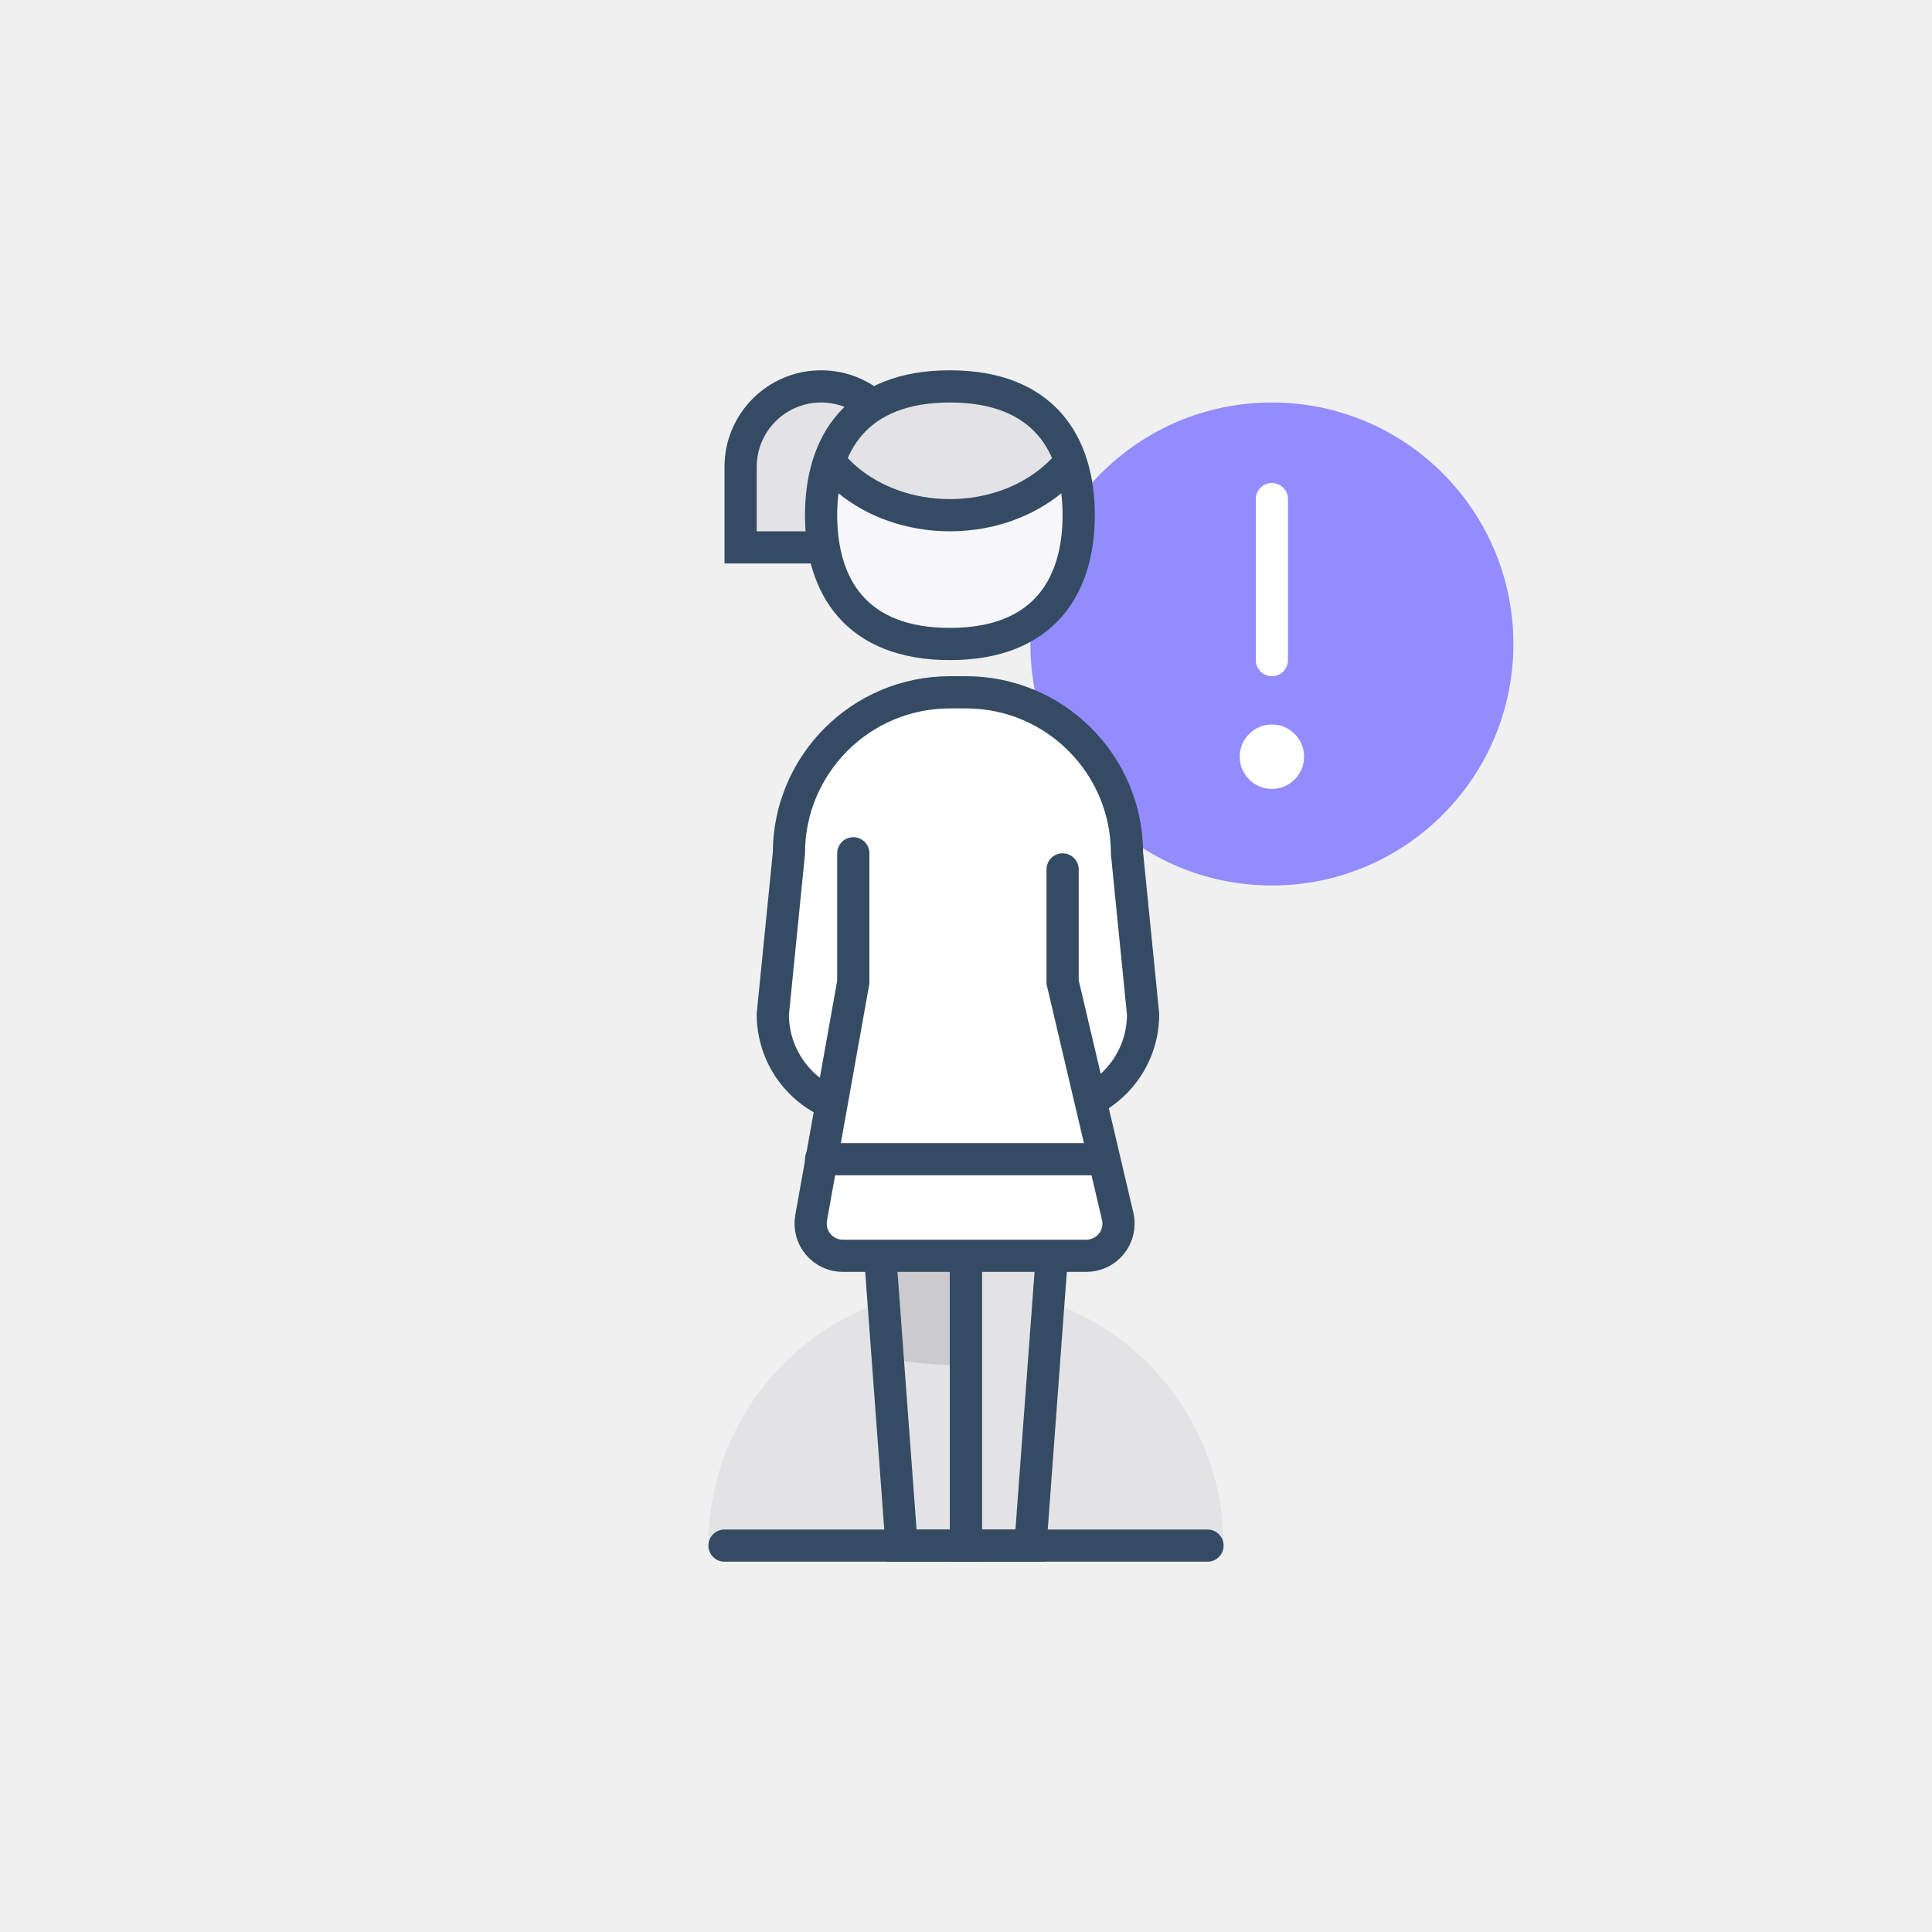
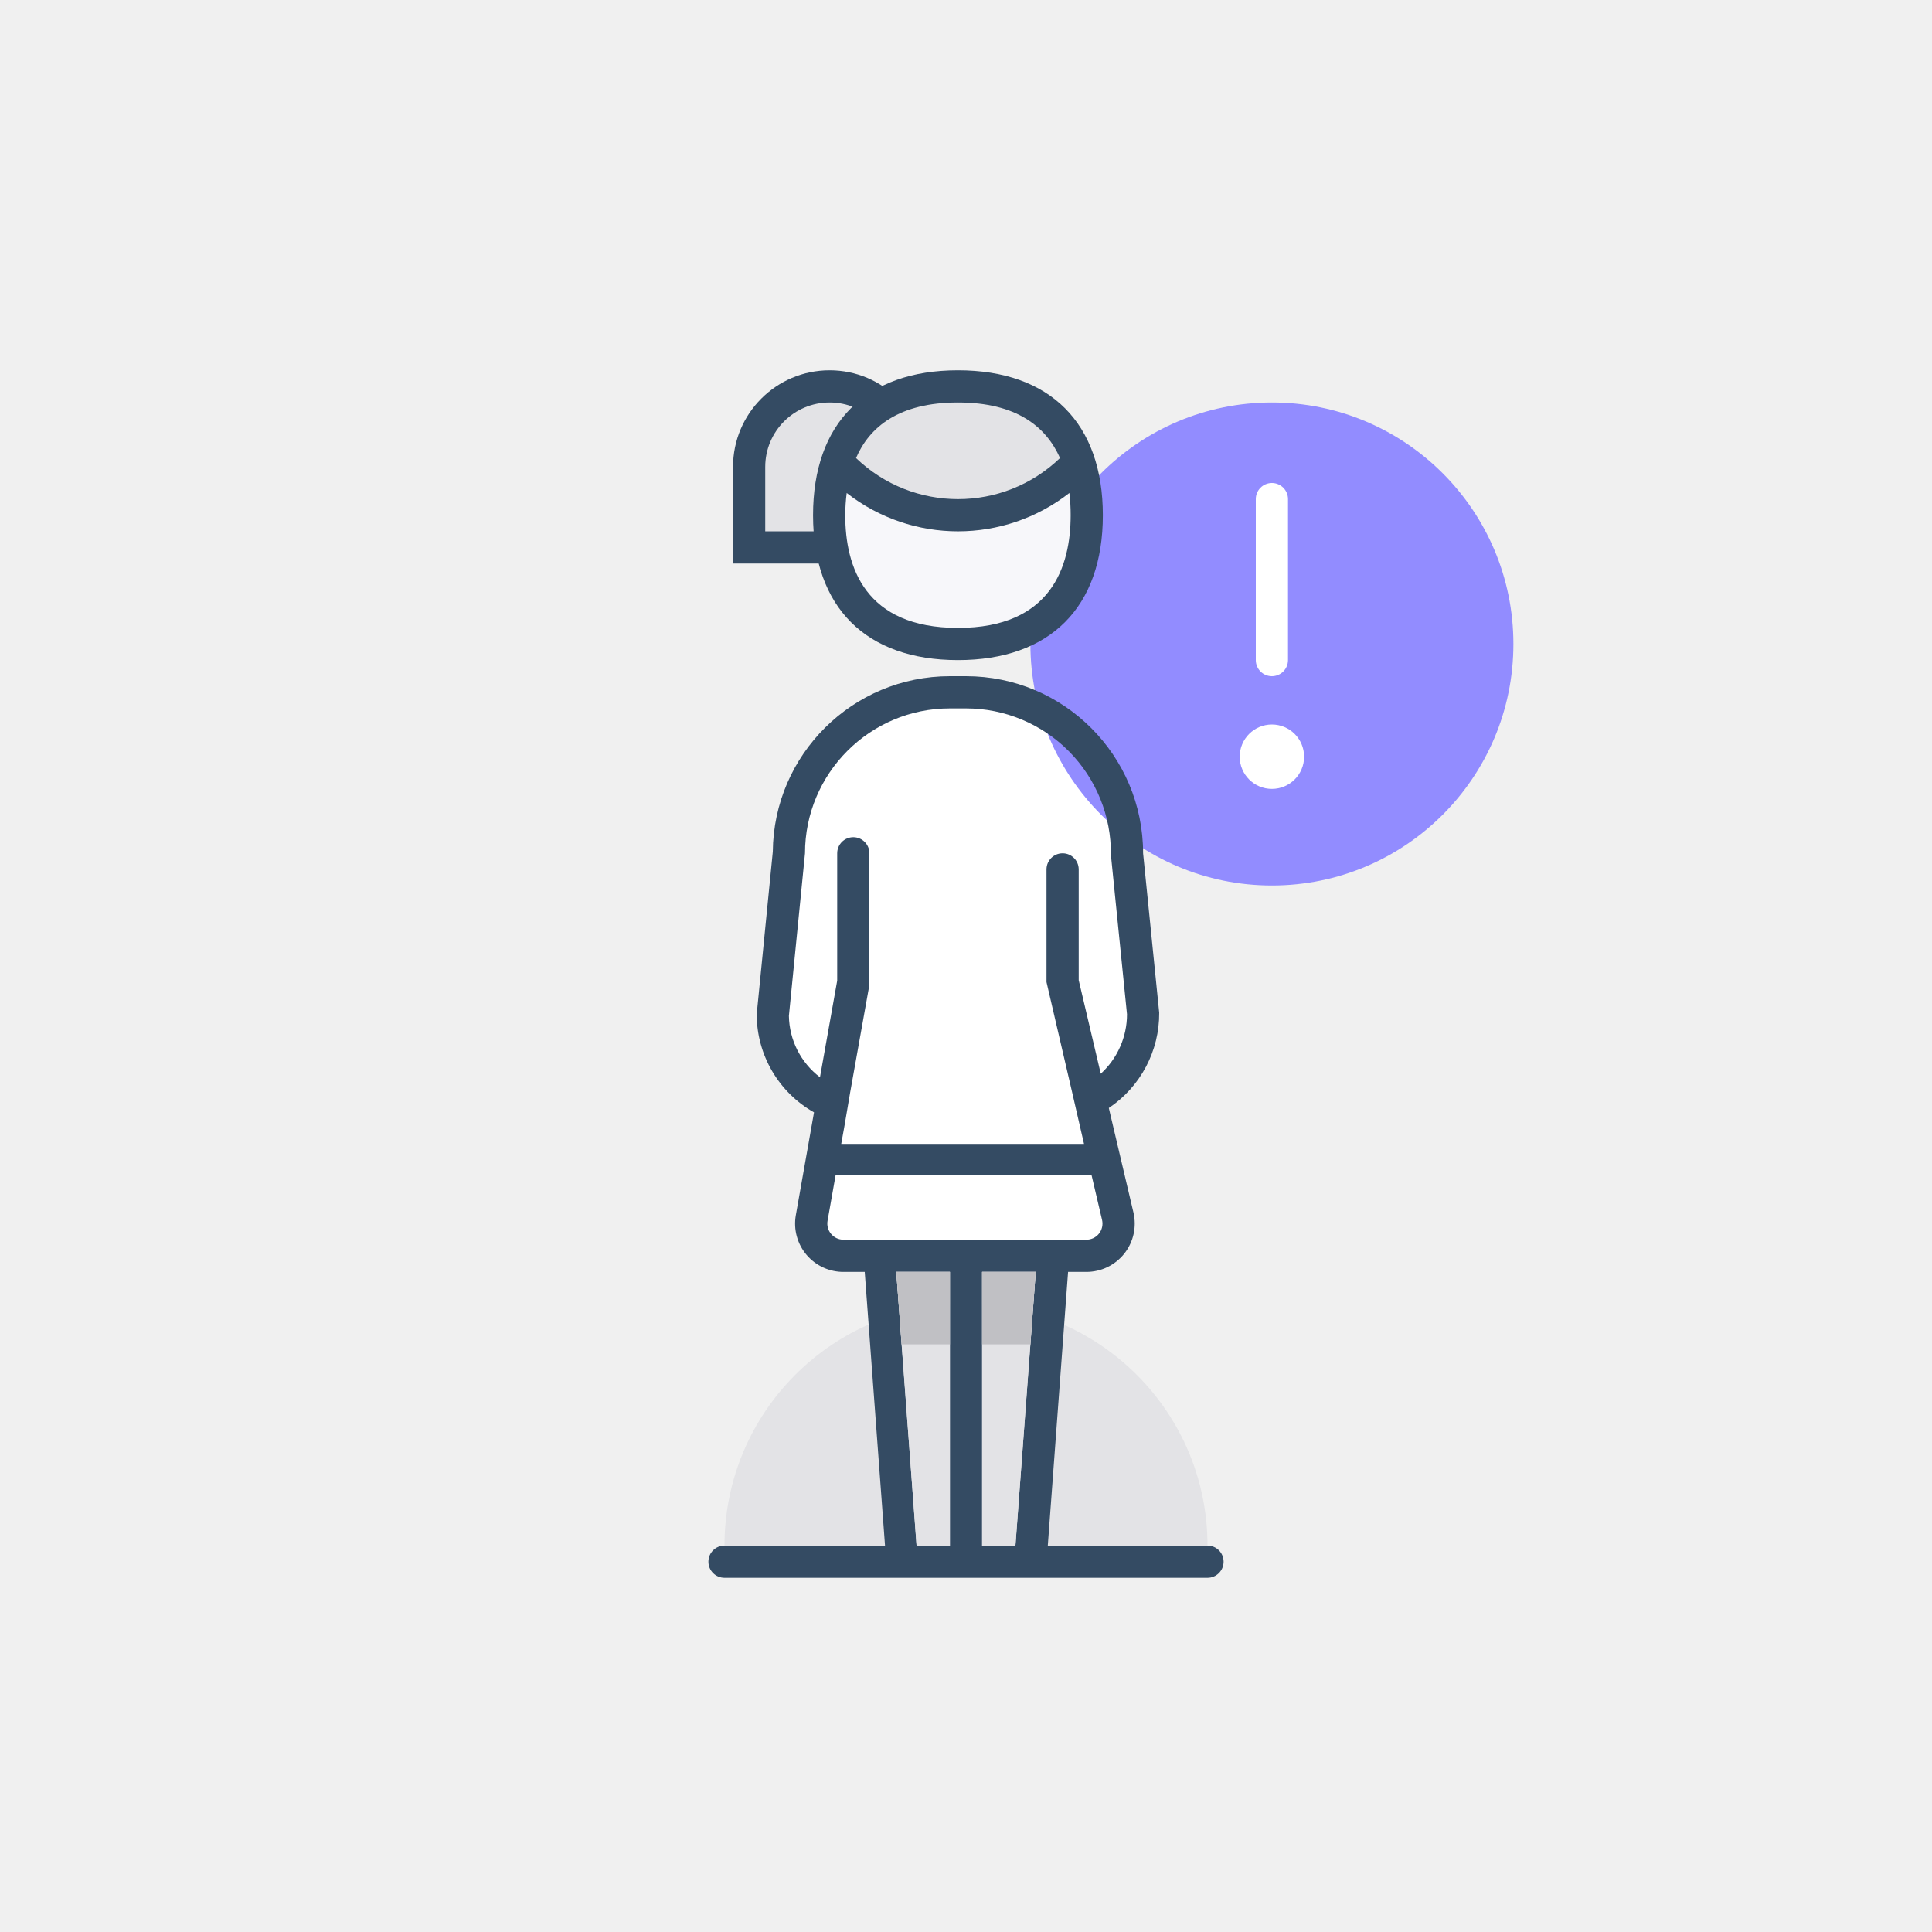
- <svg xmlns="http://www.w3.org/2000/svg" xmlns:xlink="http://www.w3.org/1999/xlink" width="120" height="120" viewBox="0 0 120 120">
-   <defs>
-     <polygon id="120x120_female_static-a" points="6 27 2 27 0 0 6 0" />
-     <path id="120x120_female_static-c" d="M16,8 C16,12.42 13.83,16 8,16 C2.17,16 0,12.42 0,8 C0,3.58 2.17,0 8,0 C13.83,0 16,3.58 16,8 Z" />
-   </defs>
-   <g fill="none" fill-rule="evenodd">
-     <rect width="120" height="120" />
-     <g transform="translate(44 24)">
-       <circle cx="35" cy="16" r="15" fill="#928CFF" fill-rule="nonzero" />
-       <path fill="#E3E3E6" fill-rule="nonzero" d="M32,72 C32,63.163 24.837,56 16,56 C7.163,56 0,63.163 0,72" />
-       <g transform="translate(10 45)">
-         <polygon fill="#E3E3E6" fill-rule="nonzero" points="6 27 2 27 0 0 6 0" />
-         <mask id="120x120_female_static-b" fill="#fff">
-           <use xlink:href="#120x120_female_static-a" />
-         </mask>
-         <path fill="#E3E3E6" fill-rule="nonzero" d="M12,6 L11.31,15.2 C7.66,16 3.88,16 0.23,15.2 L-0.41,6.58 C2.08,3 4.69,-1.17 4.69,-5.03 L7.85,-5.03 C7.85,-1.35 9.9,2.57 12,6 Z" mask="url(#120x120_female_static-b)" style="mix-blend-mode:multiply" />
-         <polygon stroke="#344B63" stroke-width="2" points="6 27 2 27 0 0 6 0" />
-       </g>
-       <g transform="translate(16 45)">
-         <polygon fill="#E3E3E6" fill-rule="nonzero" points="4 27 0 27 0 0 6 0" />
-         <polygon stroke="#344B63" stroke-width="2" points="4 27 0 27 0 0 6 0" />
-       </g>
-       <path fill="#E3E3E6" fill-rule="nonzero" stroke="#344B63" stroke-width="2" d="M7,0 C9.761,3.55271368e-15 12,2.239 12,5 C12,7.761 9.761,10 7,10 L2,10 L2,5 C2,2.239 4.239,3.55271368e-15 7,3.55271368e-15 Z" />
-       <g transform="translate(4 19)">
-         <path fill="#FFF" fill-rule="nonzero" d="M17,26 L6,26 C2.686,26 0,23.314 0,20 L1,10 C1,4.477 5.477,7.1e-15 11,7.1e-15 L12,7.1e-15 C17.523,7.1e-15 22,4.477 22,10 L23,20 C23,23.314 20.314,26 17,26 Z" />
-         <path stroke="#344B63" stroke-width="2" d="M17,26 L6,26 C2.686,26 0,23.314 0,20 L1,10 C1,4.477 5.477,7.1e-15 11,7.1e-15 L12,7.1e-15 C17.523,7.1e-15 22,4.477 22,10 L23,20 C23,23.314 20.314,26 17,26 Z" />
-       </g>
-       <g transform="translate(7)">
-         <path fill="#F7F7FA" fill-rule="nonzero" d="M16,8 C16,12.42 13.83,16 8,16 C2.17,16 0,12.42 0,8 C0,3.58 2.17,0 8,0 C13.83,0 16,3.58 16,8 Z" />
-         <mask id="120x120_female_static-d" fill="#fff">
-           <use xlink:href="#120x120_female_static-c" />
-         </mask>
-         <ellipse cx="8" cy=".5" fill="#E3E3E6" fill-rule="nonzero" stroke="#344B63" stroke-width="2" mask="url(#120x120_female_static-d)" rx="9" ry="7.5" />
-         <path stroke="#344B63" stroke-width="2" d="M16,8 C16,12.42 13.83,16 8,16 C2.17,16 0,12.42 0,8 C0,3.58 2.17,0 8,0 C13.83,0 16,3.58 16,8 Z" />
-       </g>
-       <path fill="#FFF" fill-rule="nonzero" stroke="#344B63" stroke-linecap="round" stroke-width="2" d="M22,30 L22,37 L25.42,51.54 C25.561,52.136 25.421,52.763 25.041,53.242 C24.661,53.722 24.082,54.001 23.47,54 L8.38,54 C7.783,54.009 7.213,53.751 6.826,53.296 C6.439,52.842 6.275,52.238 6.38,51.65 L9,37 L9,29" />
-       <path fill="#FFF" fill-rule="nonzero" stroke="#344B63" stroke-linecap="round" stroke-linejoin="round" stroke-width="2" d="M7,48 L24,48" />
-       <path stroke="#344B63" stroke-linecap="round" stroke-width="2" d="M31,72 L1,72" />
-       <path stroke="#FFF" stroke-linecap="round" stroke-width="2" d="M35,7 L35,17" />
-       <circle cx="35" cy="23" r="2" fill="#FFF" fill-rule="nonzero" />
-     </g>
+ <svg xmlns="http://www.w3.org/2000/svg" width="120" height="120" viewBox="0 0 120 120">
+   <g id="bounding">
+     <rect width="120" height="120" fill="none" />
+   </g>
+   <g id="illu">
+     <path d="M67.73,68.34A6,6,0,0,0,71,63L70,53A10,10,0,0,0,60,43H59A10,10,0,0,0,49,53L48,63a6,6,0,0,0,3.67,5.53l-1.26,7.12a2,2,0,0,0,2,2.35H67.47a2,2,0,0,0,1.95-2.46Z" fill="#fff" />
+     <path d="M75,96a15,15,0,0,0-30,0" fill="#e3e3e6" />
+     <circle cx="79" cy="40" r="15" fill="#928cff" />
+     <path d="M79,42a1,1,0,0,1-1-1V31a1,1,0,0,1,2,0V41A1,1,0,0,1,79,42Z" fill="#fff" />
+     <circle cx="79" cy="47" r="2" fill="#fff" />
+     <path d="M51.53,24h0a5,5,0,0,1,5,5v0a5,5,0,0,1-5,5h-5a0,0,0,0,1,0,0V29A5,5,0,0,1,51.53,24Z" fill="#e3e3e6" />
+     <path d="M51.53,35h-6V29a6,6,0,1,1,6,6Zm-4-2h4a4,4,0,1,0-4-4Z" fill="#344b63" />
+     <path d="M67.5,32c0,4.42-2.17,8-8,8s-8-3.58-8-8,2.17-8,8-8S67.5,27.58,67.5,32Z" fill="#f7f7fa" />
+     <path d="M60,24c-4.26,0-6.55,1.91-7.49,4.66a10.06,10.06,0,0,0,15,0C66.55,25.91,64.26,24,60,24Z" fill="#e3e3e6" />
+     <path d="M59.5,23c-5.72,0-9,3.28-9,9s3.28,9,9,9,9-3.28,9-9S65.22,23,59.5,23Zm0,2c3.66,0,5.48,1.52,6.34,3.45a9.14,9.14,0,0,1-12.67,0C54,26.52,55.84,25,59.5,25Zm0,14c-5.79,0-7-3.81-7-7a11.13,11.13,0,0,1,.09-1.38,11.23,11.23,0,0,0,13.83,0A11.13,11.13,0,0,1,66.5,32C66.5,35.19,65.29,39,59.5,39Z" fill="#344b63" />
+     <path d="M75,96H65.08l1.26-17h1.13a3,3,0,0,0,2.93-3.69l-1.53-6.49A7.07,7.07,0,0,0,72,62.9L71,53A11,11,0,0,0,60,42H59A11,11,0,0,0,48,52.9L47,63a7,7,0,0,0,3.56,6.09l-1.13,6.39a3,3,0,0,0,3,3.52h1.28l1.26,17H45a1,1,0,0,0,0,2H75a1,1,0,0,0,0-2ZM49,63.1,50,53a9,9,0,0,1,9-9h1a9,9,0,0,1,9,9.1L70,63a5,5,0,0,1-1.63,3.69L67,60.88V54a1,1,0,0,0-2,0v7l1.57,6.75.46,2,.3,1.3H52.25l.21-1.17.34-2L54,61.17,54,53a1,1,0,0,0-2,0v7.91l-1.07,6A4.89,4.89,0,0,1,49,63.1ZM52.38,77a1,1,0,0,1-.76-.36,1,1,0,0,1-.22-.81L51.9,73H67.8l.65,2.77a1,1,0,0,1-1,1.23Zm4.55,19L55.67,79H59V96ZM61,96V79h3.33L63.07,96Z" fill="#344b63" />
+     <polygon points="59 79 59 96 56.93 96 56 83.5 55.67 79 59 79" fill="#e3e3e6" />
+     <polygon points="64.33 79 64 83.5 63.07 96 61 96 61 79 64.33 79" fill="#e3e3e6" />
+     <polygon points="59 79 59 83.5 56 83.5 55.67 79 59 79" fill="#c0c0c4" />
+     <polygon points="64.33 79 64 83.5 61 83.5 61 79 64.33 79" fill="#c0c0c4" />
  </g>
</svg>
